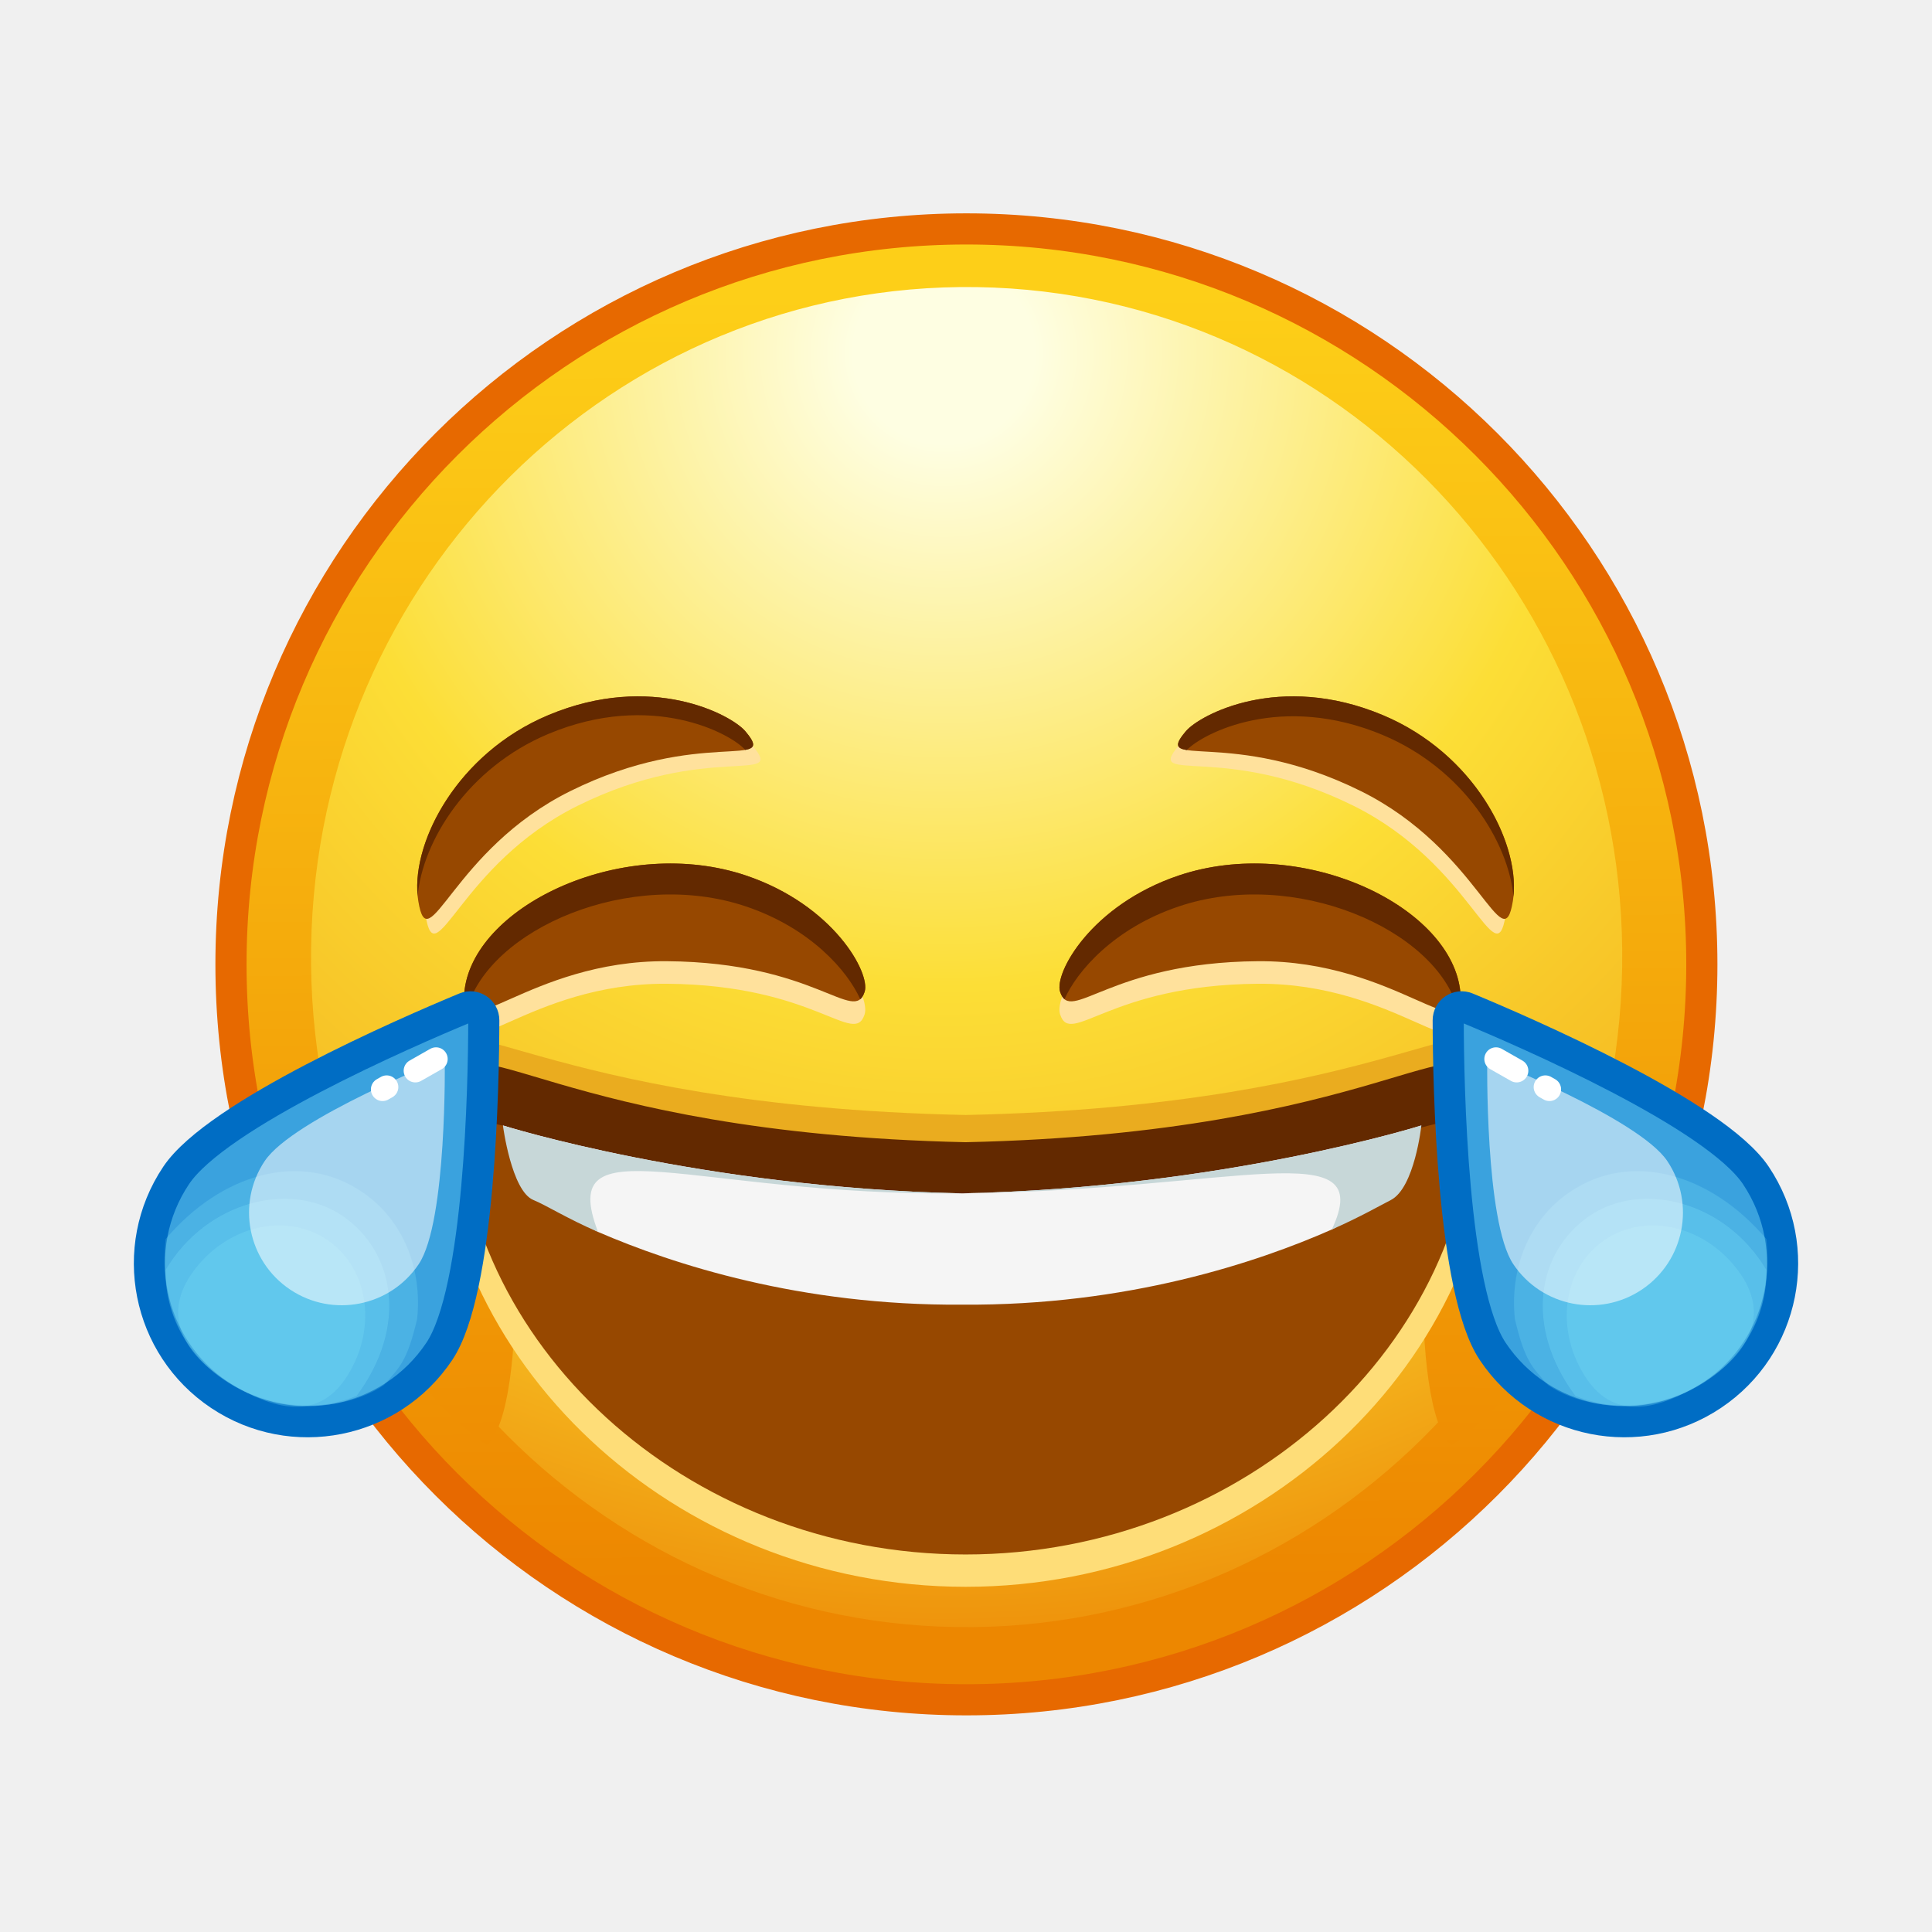
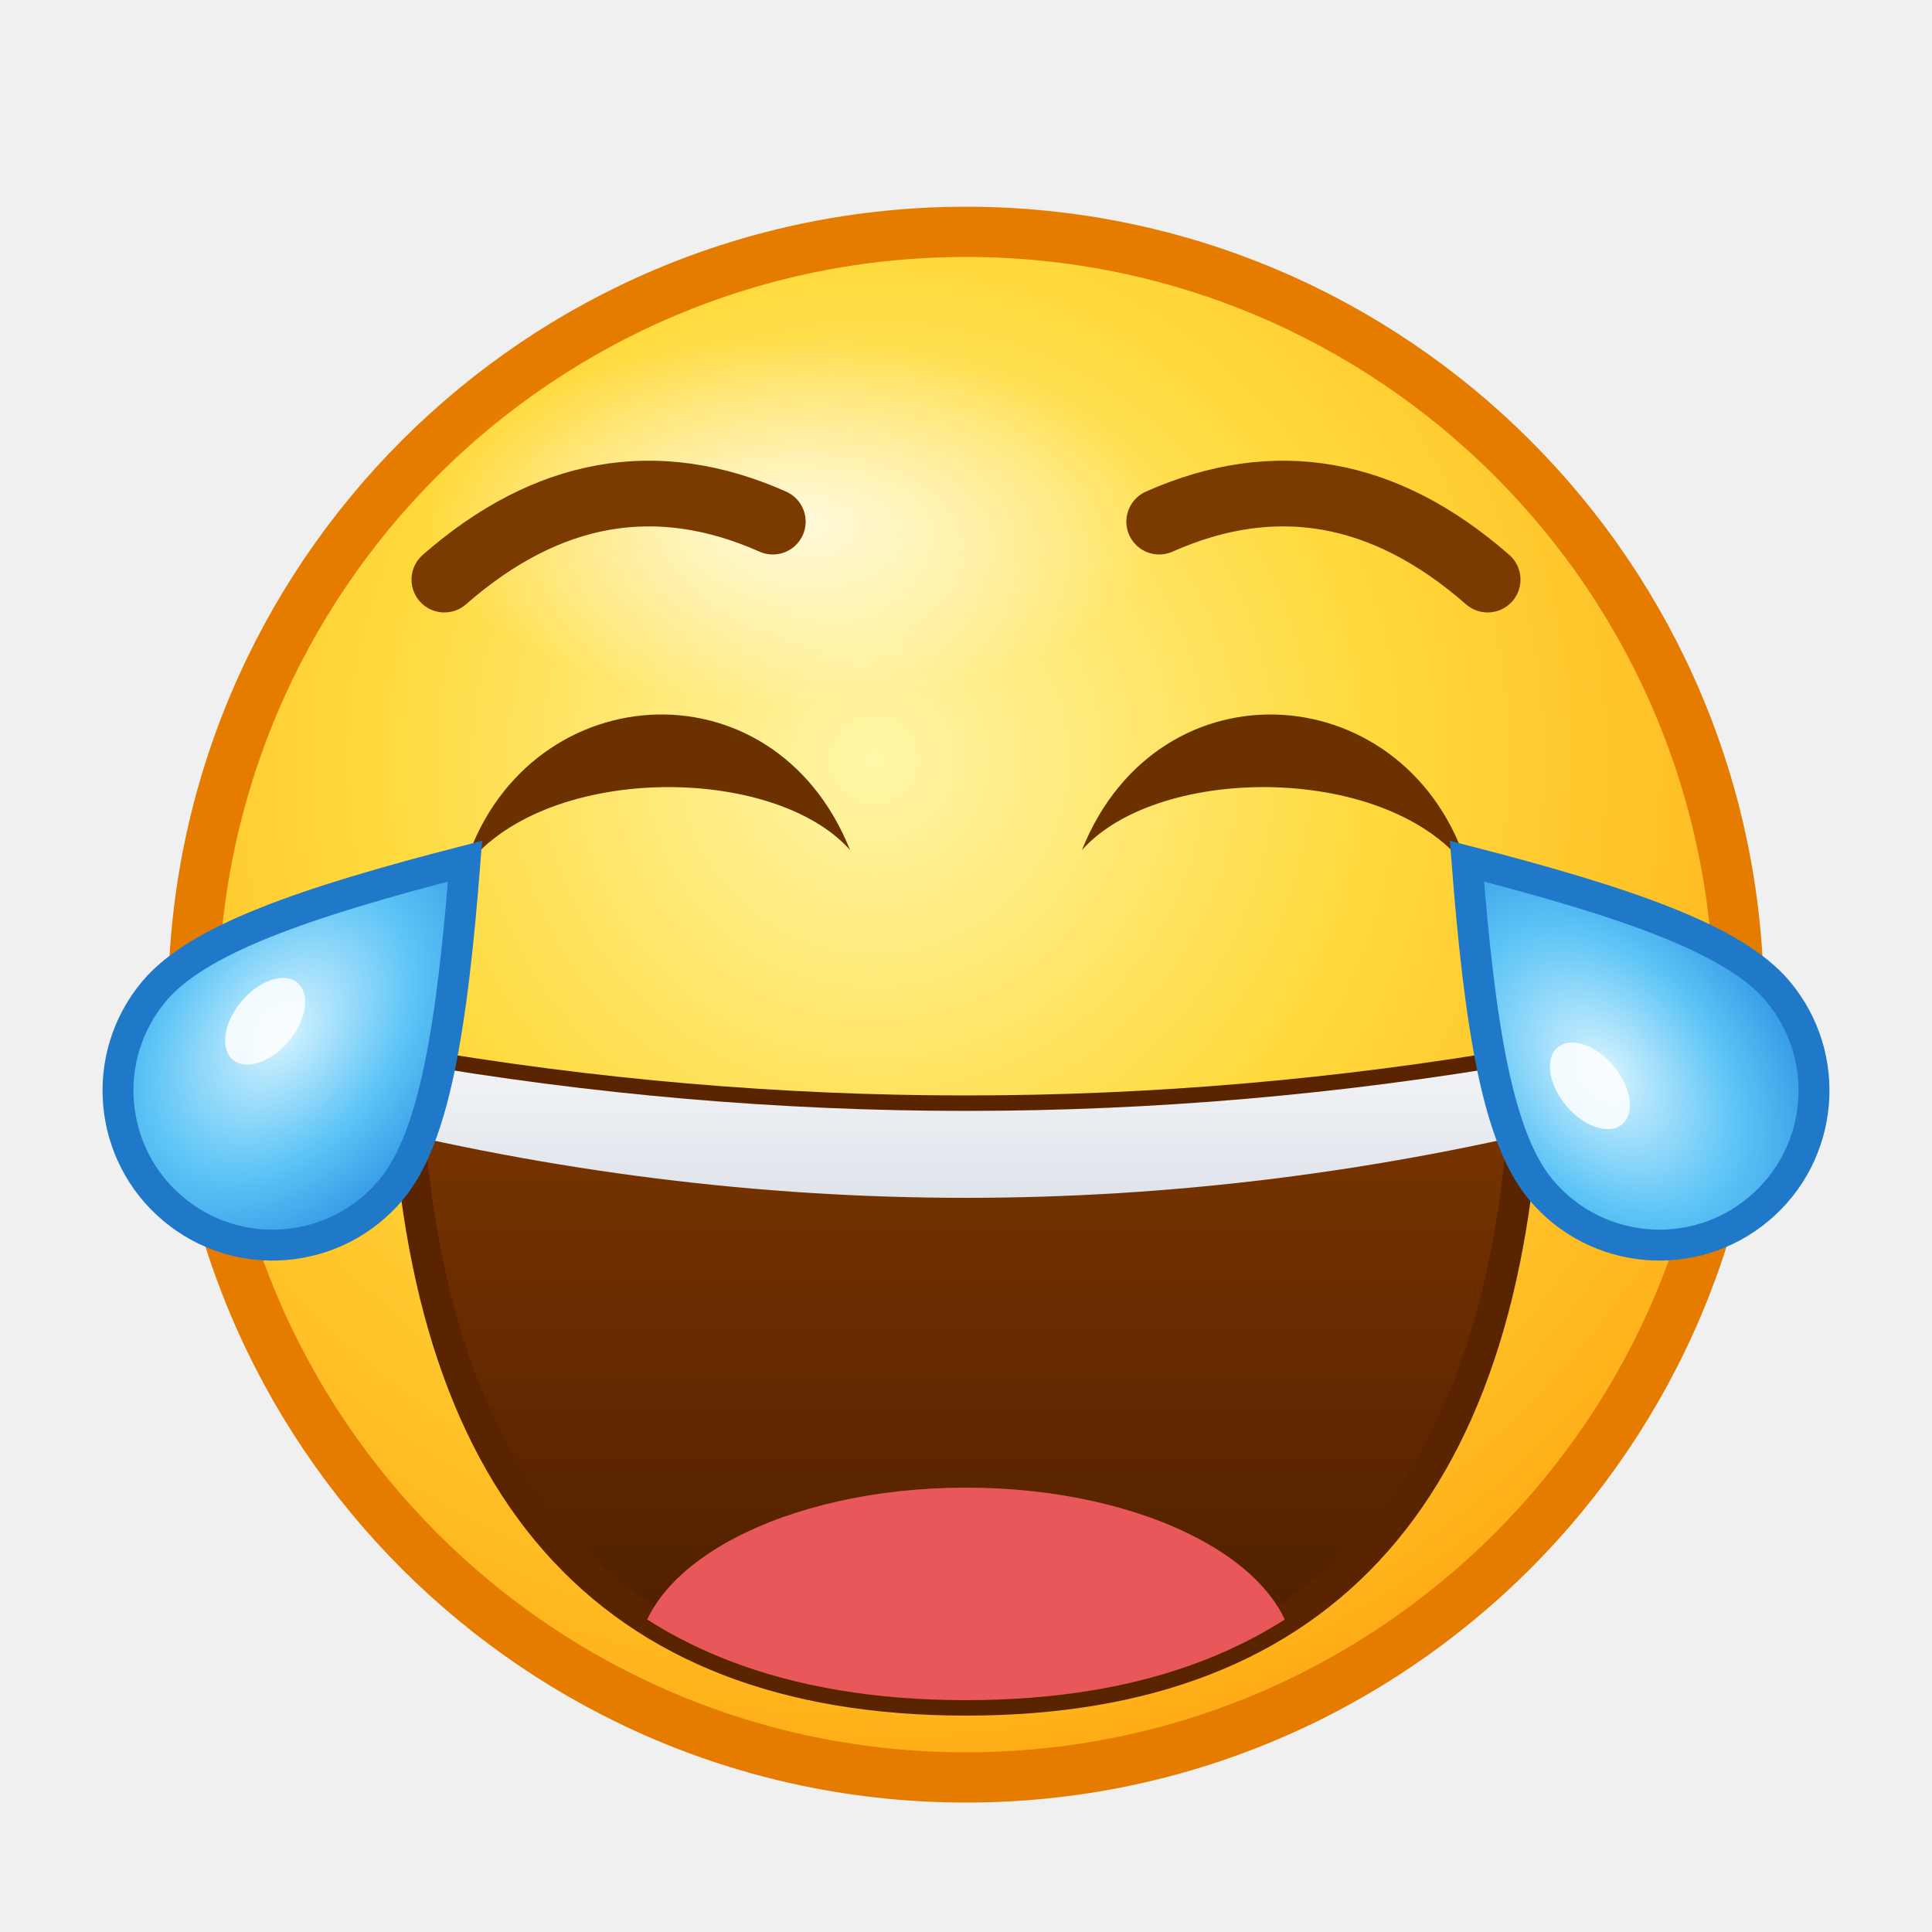
- <svg xmlns="http://www.w3.org/2000/svg" viewBox="0 0 512 512" width="512" height="512" preserveAspectRatio="xMidYMid meet">
+ <svg xmlns="http://www.w3.org/2000/svg" viewBox="0 0 100 100" width="100" height="100">
  <defs>
-     <clipPath id="__lottie_element_377">
-       <rect width="512" height="512" x="0" y="0" />
+     <radialGradient id="haha_f" cx=".44" cy=".34" r=".72">
+       <stop offset="0" stop-color="#fff6a8" />
+       <stop offset=".45" stop-color="#ffda3d" />
+       <stop offset=".86" stop-color="#ffb41c" />
+       <stop offset="1" stop-color="#ff9f0c" />
+     </radialGradient>
+     <radialGradient id="haha_h" cx=".5" cy=".5" r=".5">
+       <stop offset="0" stop-color="#fff" stop-opacity=".75" />
+       <stop offset="1" stop-color="#fff" stop-opacity="0" />
+     </radialGradient>
+     <linearGradient id="haha_m" x1="0" y1="0" x2="0" y2="1">
+       <stop offset="0" stop-color="#7d3600" />
+       <stop offset="1" stop-color="#4a1d00" />
+     </linearGradient>
+     <linearGradient id="haha_t" x1="0" y1="0" x2="0" y2="1">
+       <stop offset="0" stop-color="#ffffff" />
+       <stop offset="1" stop-color="#dfe3ea" />
+     </linearGradient>
+     <radialGradient id="haha_d" cx=".4" cy=".55" r=".65">
+       <stop offset="0" stop-color="#d9f4ff" />
+       <stop offset=".55" stop-color="#5cc4f6" />
+       <stop offset="1" stop-color="#2b8fe0" />
+     </radialGradient>
+     <clipPath id="haha_mc">
+       <path d="M21 55Q50 60 79 55Q78 88 50 88Q22 88 21 55Z" />
    </clipPath>
-     <linearGradient id="__lottie_element_399" spreadMethod="pad" gradientUnits="userSpaceOnUse" x1="-1.04" y1="-177.5" x2="1.96" y2="184.514">
-       <stop offset="0%" stop-color="rgb(253,207,24)" />
-       <stop offset="47%" stop-color="rgb(245,171,12)" />
-       <stop offset="93%" stop-color="rgb(237,135,0)" />
-     </linearGradient>
-     <linearGradient id="__lottie_element_403" spreadMethod="pad" gradientUnits="userSpaceOnUse" x1="-1.04" y1="-177.5" x2="1.96" y2="184.514">
-       <stop offset="0%" stop-color="rgb(253,207,24)" />
-       <stop offset="47%" stop-color="rgb(245,171,12)" />
-       <stop offset="93%" stop-color="rgb(237,135,0)" />
-     </linearGradient>
-     <linearGradient id="__lottie_element_407" spreadMethod="pad" gradientUnits="userSpaceOnUse" x1="-1.04" y1="-177.5" x2="0.96" y2="189.514">
-       <stop offset="0%" stop-color="rgb(253,207,24)" />
-       <stop offset="47%" stop-color="rgb(245,171,12)" />
-       <stop offset="93%" stop-color="rgb(237,135,0)" />
-     </linearGradient>
-     <radialGradient id="__lottie_element_408" spreadMethod="pad" gradientUnits="userSpaceOnUse" cx="-6.04" cy="-160.123" r="342.672" fx="-6.04" fy="-160.123">
-       <stop offset="7%" stop-color="rgb(254,254,226)" />
-       <stop offset="28%" stop-color="rgb(253,238,140)" />
-       <stop offset="49%" stop-color="rgb(252,222,54)" />
-       <stop offset="82%" stop-color="rgb(245,184,32)" />
-       <stop offset="100%" stop-color="rgb(238,145,10)" />
-     </radialGradient>
  </defs>
-   <g clip-path="url(#__lottie_element_377)">
-     <g transform="matrix(1.0304,0,0,1.0304,256.0009,261.0005)" opacity="1" style="display: block;">
-       <g opacity="1" transform="matrix(0.97,0,0,0.97,-209.0697,-214.4517)">
-         <g opacity="1" transform="matrix(1,0,0,1,215.644,215.645)">
-           <path fill="url(#__lottie_element_407)" fill-opacity="1" d=" M194.997,0 C194.997,107.694 107.693,194.997 0,194.997 C-107.694,194.997 -194.997,107.694 -194.997,0 C-194.997,-107.694 -107.694,-194.997 0,-194.997 C107.693,-194.997 194.997,-107.694 194.997,0z" />
-         </g>
-         <g opacity="1" transform="matrix(1,0,0,1,215.702,213.717)">
-           <path fill="url(#__lottie_element_408)" fill-opacity="1" d=" M173.808,2.663 C172.304,100.772 93.269,179.112 -2.723,177.64 C-98.714,176.168 -175.312,95.445 -173.808,-2.664 C-172.304,-100.773 -93.269,-179.112 2.723,-177.641 C98.714,-176.169 175.312,-95.445 173.808,2.663z" />
-         </g>
-         <g opacity="1" transform="matrix(1,0,0,1,215.644,215.645)">
-           <path stroke-linecap="butt" stroke-linejoin="miter" fill-opacity="0" stroke-miterlimit="10" stroke="rgb(231,105,0)" stroke-opacity="1" stroke-width="8.259" d=" M194.997,0 C194.997,107.694 107.693,194.997 0,194.997 C-107.694,194.997 -194.997,107.694 -194.997,0 C-194.997,-107.694 -107.694,-194.997 0,-194.997 C107.693,-194.997 194.997,-107.694 194.997,0z" />
-         </g>
+   <g data-r="g" transform="translate(0 0) translate(50 90) rotate(0) translate(-50 -90)">
+     <circle cx="50" cy="52" r="40" fill="url(#haha_f)" stroke="#e57c00" stroke-width="2.6" />
+     <ellipse cx="41" cy="27" rx="19" ry="9.5" fill="url(#haha_h)" />
+     <path d="M23 30Q31 23 40 27M60 27Q69 23 77 30" stroke="#7a3a00" stroke-width="3.4" stroke-linecap="round" fill="none" />
+     <g data-r="eyes" transform="translate(50 41) scale(1 1) translate(-50 -41)" fill="#6b3200">
+       <path d="M24 45C27 35 40 34 44 44C40 39.5 28 39.5 24 45Z" />
+       <path d="M56 44C60 34 73 35 76 45C72 39.5 60 39.5 56 44Z" />
+     </g>
+     <g data-r="m" transform="translate(50 56) scale(1 1) translate(-50 -56)">
+       <path d="M21 55Q50 60 79 55Q78 88 50 88Q22 88 21 55Z" fill="url(#haha_m)" stroke="#5a2400" stroke-width="1.6" stroke-linejoin="round" />
+       <g clip-path="url(#haha_mc)">
+         <ellipse cx="50" cy="86" rx="17" ry="9" fill="#e8585a" />
+         <path d="M18 50H82V58Q50 66 18 58Z" fill="url(#haha_t)" />
      </g>
    </g>
-     <g transform="matrix(1,0,0,1,256,256)" opacity="1" style="display: block;">
-       <g opacity="1" transform="matrix(1,0,0,1,0,0)">
-         <path fill="url(#__lottie_element_403)" fill-opacity="1" d=" M-126.5,28.5 C-141.5,45 -153.5,78.5 -153.5,78.5 C-153.5,78.5 -159.5,103.5 -127,127 C-115.5,117 -118.5,47 -126.5,28.5z" />
-       </g>
+     <g data-r="tl" transform="translate(17 53) rotate(40) scale(1)">
+       <path d="M0 -11C5 -4 8 1 8 4.5A8 8 0 0 1 -8 4.5C-8 1 -5 -4 0 -11Z" fill="url(#haha_d)" stroke="#1f78c8" stroke-width="1.6" />
+       <ellipse cx="-2.6" cy="2" rx="1.6" ry="2.6" fill="#fff" opacity=".85" />
    </g>
-     <g transform="matrix(-1,0,0,1,257.656,256)" opacity="1" style="display: block;">
-       <g opacity="1" transform="matrix(1,0,0,1,0,0)">
-         <path fill="url(#__lottie_element_399)" fill-opacity="1" d=" M-126.5,28.5 C-141.5,45 -153.5,78.5 -153.5,78.5 C-153.5,78.5 -159.5,103.5 -127,127 C-115.5,117 -118.5,47 -126.5,28.5z" />
-       </g>
-     </g>
-     <g transform="matrix(1.0304,0,0,1.0304,256.0005,260.9999)" opacity="1" style="display: block;">
-       <g opacity="1" transform="matrix(1,0,0,1,0,0)">
-         <path fill="rgb(234,172,31)" fill-opacity="1" d=" M136.317,21.277 C136.317,84.907 75.243,139.497 -0.103,139.497 C-75.449,139.497 -136.523,84.907 -136.523,21.277 C-136.523,20.647 -136.502,20.067 -136.471,19.517 C-135.219,0.267 -111.025,31.137 -0.103,33.467 C110.819,31.137 135.013,0.267 136.265,19.517 C136.296,20.067 136.317,20.647 136.317,21.277z" />
-       </g>
-       <g opacity="1" transform="matrix(1,0,0,1,0,0)">
-         <path fill="rgb(254,221,120)" fill-opacity="1" d=" M-0.103,41.346 C-114.165,38.778 -136.523,3.923 -136.523,28.301 C-136.523,96.394 -75.449,154.813 -0.103,154.813 C75.243,154.813 136.317,96.394 136.317,28.301 C136.317,3.923 113.959,38.778 -0.103,41.346z" />
-       </g>
-       <g opacity="1" transform="matrix(1,0,0,1,0,0)">
-         <path fill="rgb(151,72,0)" fill-opacity="1" d=" M130.657,28.277 C130.657,91.907 72.117,146.497 -0.103,146.497 C-72.323,146.497 -130.863,91.907 -130.863,28.277 C-130.863,27.647 -104.94,43.197 1.38,45.527 C107.7,43.197 130.657,27.647 130.657,28.277z" />
-       </g>
-       <g opacity="1" transform="matrix(1,0,0,1,0,0)">
-         <path fill="rgb(99,41,0)" fill-opacity="1" d=" M130.607,26.517 C130.487,30.177 130.177,33.807 129.687,37.387 C124.507,27.567 96.557,53.277 -0.103,55.397 C-96.763,53.277 -124.713,27.567 -129.893,37.387 C-130.383,33.807 -130.693,30.177 -130.813,26.517 C-129.613,7.267 -106.423,38.137 -0.103,40.467 C106.217,38.137 129.407,7.267 130.607,26.517z" />
-       </g>
-       <g opacity="1" transform="matrix(1,0,0,1,0,0)">
-         <path fill="rgb(245,245,245)" fill-opacity="1" d=" M117.118,36.157 C117.118,36.157 101.218,59.767 94.088,62.917 C74.928,71.377 41.478,82.557 -0.992,82.247 C-42.422,82.557 -75.272,71.917 -94.642,63.537 C-102.522,60.137 -119.102,36.157 -119.102,36.157 C-119.102,36.157 -68.272,52.187 -0.992,53.627 C66.288,52.187 117.118,36.157 117.118,36.157z" />
-       </g>
-       <g opacity="1" transform="matrix(1,0,0,1,0,0)">
-         <path fill="rgb(199,215,216)" fill-opacity="1" d=" M117.118,36.157 C117.118,36.157 115.38,52.194 109.268,55.337 C106.304,56.861 101.218,59.767 94.088,62.917 C105.828,37.813 69.485,52.867 -0.992,53.627 C-70.743,54.379 -105.543,34.984 -94.642,63.537 C-102.522,60.137 -107.963,56.679 -111.252,55.337 C-116.911,53.027 -119.102,36.157 -119.102,36.157 C-119.102,36.157 -68.272,52.187 -0.992,53.627 C66.288,52.187 117.118,36.157 117.118,36.157z" />
-       </g>
-     </g>
-     <g transform="matrix(1.0304,0,0,1.0304,255.9943,261.0453)" opacity="1" style="display: block;">
-       <g opacity="1" transform="matrix(1,0,0,1,0,0)">
-         <g opacity="1" transform="matrix(1,0,0,1,0,0)">
-           <path fill="rgb(255,225,156)" fill-opacity="1" d=" M24.202,7.527 C22.659,2.727 32.174,-14.759 54.688,-22.359 C85.772,-32.852 124.036,-15.059 127.06,6.8 C129.374,23.527 110.859,-0.615 75.038,-0.329 C36.767,-0.023 26.926,16.001 24.202,7.527z" />
-         </g>
-         <g opacity="1" transform="matrix(1,0,0,1,0,0)">
-           <path fill="rgb(151,72,0)" fill-opacity="1" d=" M24.202,1.727 C22.659,-3.073 32.174,-20.559 54.688,-28.159 C85.772,-38.652 124.036,-20.859 127.06,1 C129.374,17.727 110.859,-6.416 75.038,-6.13 C36.767,-5.824 26.926,10.201 24.202,1.727z" />
-         </g>
-         <g opacity="1" transform="matrix(1,0,0,1,0,0)">
-           <path fill="rgb(99,41,0)" fill-opacity="1" d=" M126.497,6.247 C120.857,-14.333 84.477,-30.253 54.687,-20.203 C38.117,-14.613 28.587,-3.653 25.337,3.647 C24.867,3.247 24.497,2.627 24.207,1.727 C22.657,-3.073 32.177,-20.563 54.687,-28.163 C85.777,-38.653 124.037,-20.863 127.057,0.997 C127.447,3.777 127.257,5.427 126.497,6.247z" />
-         </g>
-       </g>
-       <g opacity="1" transform="matrix(1,0,0,1,0,0)">
-         <g opacity="1" transform="matrix(1,0,0,1,0,0)">
-           <path fill="rgb(255,225,156)" fill-opacity="1" d=" M-26.066,7.527 C-24.523,2.727 -34.038,-14.759 -56.552,-22.359 C-87.636,-32.852 -125.899,-15.059 -128.923,6.8 C-131.237,23.527 -112.723,-0.615 -76.902,-0.329 C-38.631,-0.023 -28.79,16.001 -26.066,7.527z" />
-         </g>
-         <g opacity="1" transform="matrix(1,0,0,1,0,0)">
-           <path fill="rgb(151,72,0)" fill-opacity="1" d=" M-26.066,1.727 C-24.523,-3.073 -34.038,-20.559 -56.552,-28.159 C-87.636,-38.652 -125.899,-20.859 -128.923,1 C-131.237,17.727 -112.723,-6.416 -76.902,-6.13 C-38.631,-5.824 -28.79,10.201 -26.066,1.727z" />
-         </g>
-         <g opacity="1" transform="matrix(1,0,0,1,0,0)">
-           <path fill="rgb(99,41,0)" fill-opacity="1" d=" M-26.063,1.727 C-26.353,2.627 -26.723,3.247 -27.193,3.647 C-30.453,-3.663 -39.983,-14.613 -56.553,-20.203 C-86.333,-30.253 -122.723,-14.333 -128.363,6.247 C-129.113,5.427 -129.303,3.777 -128.923,0.997 C-125.903,-20.863 -87.633,-38.653 -56.553,-28.163 C-34.033,-20.563 -24.523,-3.073 -26.063,1.727z" />
-         </g>
-       </g>
-     </g>
-     <g transform="matrix(1.0304,0,0,1.0304,255.9943,261.0453)" opacity="1" style="display: block;">
-       <g opacity="1" transform="matrix(1,0,0,1,0,0)">
-         <g opacity="1" transform="matrix(1,0,0,1,0,0)">
-           <path fill="rgb(255,225,156)" fill-opacity="1" d=" M54.683,-61.527 C58.196,-65.66 78.686,-76.819 105.34,-65.641 C129.254,-55.612 141.083,-31.956 138.769,-17.813 C136.187,-2.036 130.111,-31.012 99.683,-46.098 C66.227,-62.685 45.94,-51.241 54.683,-61.527z" />
-         </g>
-         <g opacity="1" transform="matrix(1,0,0,1,0,0)">
-           <path fill="rgb(151,72,0)" fill-opacity="1" d=" M56.569,-65.302 C60.082,-69.435 80.572,-80.594 107.226,-69.416 C131.14,-59.387 142.968,-35.73 140.654,-21.587 C138.072,-5.81 131.997,-34.787 101.569,-49.873 C68.113,-66.46 47.826,-55.016 56.569,-65.302z" />
-         </g>
-         <g opacity="1" transform="matrix(1,0,0,1,0,0)">
-           <path fill="rgb(99,41,0)" fill-opacity="1" d=" M140.807,-22.763 C139.497,-36.833 127.867,-55.633 107.227,-64.293 C81.097,-75.253 60.887,-64.743 56.797,-60.433 C53.957,-60.883 53.697,-61.923 56.567,-65.303 C60.077,-69.433 80.567,-80.593 107.227,-69.413 C130.487,-59.653 142.307,-37.013 140.807,-22.763z" />
-         </g>
-       </g>
-       <g opacity="1" transform="matrix(1,0,0,1,0,0)">
-         <g opacity="1" transform="matrix(1,0,0,1,0,0)">
-           <path fill="rgb(255,225,156)" fill-opacity="1" d=" M-54.886,-61.527 C-58.399,-65.66 -78.889,-76.819 -105.543,-65.641 C-129.457,-55.612 -141.285,-31.956 -138.971,-17.813 C-136.389,-2.036 -130.315,-31.012 -99.886,-46.098 C-66.43,-62.685 -46.143,-51.241 -54.886,-61.527z" />
-         </g>
-         <g opacity="1" transform="matrix(1,0,0,1,0,0)">
-           <path fill="rgb(151,72,0)" fill-opacity="1" d=" M-56.771,-65.302 C-60.284,-69.435 -80.775,-80.594 -107.429,-69.416 C-131.343,-59.387 -143.171,-35.73 -140.857,-21.587 C-138.275,-5.81 -132.2,-34.787 -101.771,-49.873 C-68.315,-66.46 -48.028,-55.016 -56.771,-65.302z" />
-         </g>
-         <g opacity="1" transform="matrix(1,0,0,1,0,0)">
-           <path fill="rgb(99,41,0)" fill-opacity="1" d=" M-56.793,-60.473 C-60.343,-64.623 -80.813,-75.723 -107.433,-64.573 C-128.133,-55.893 -139.783,-36.983 -141.023,-22.893 C-142.453,-37.143 -130.623,-59.683 -107.433,-69.413 C-80.773,-80.593 -60.283,-69.433 -56.773,-65.303 C-53.973,-62.003 -54.153,-60.943 -56.793,-60.473z" />
-         </g>
-       </g>
-     </g>
-     <g transform="matrix(1.0304,0,0,1.0304,255.9943,261.0453)" opacity="1" style="display: block;">
-       <g opacity="1" transform="matrix(1,0,0,1,0,0)">
-         <path fill="rgb(58,162,222)" fill-opacity="1" d=" M-135.469,94.237 C-147.97,112.924 -173.252,117.94 -191.939,105.439 C-210.626,92.938 -215.642,67.655 -203.141,48.968 C-192.671,33.317 -144.248,12.291 -128.792,5.872 C-126.513,4.926 -124.009,6.599 -124.014,9.067 C-124.047,25.803 -124.999,78.586 -135.469,94.237z" />
-         <path stroke-linecap="round" stroke-linejoin="round" fill-opacity="0" stroke="rgb(0,109,196)" stroke-opacity="1" stroke-width="8" d=" M-135.469,94.237 C-147.97,112.924 -173.252,117.94 -191.939,105.439 C-210.626,92.938 -215.642,67.655 -203.141,48.968 C-192.671,33.317 -144.248,12.291 -128.792,5.872 C-126.513,4.926 -124.009,6.599 -124.014,9.067 C-124.047,25.803 -124.999,78.586 -135.469,94.237z" />
-       </g>
-       <g opacity="0.61" transform="matrix(1,0,0,1,0,0)">
-         <g opacity="0.3" transform="matrix(1,0,0,1,0,0)">
-           <path fill="rgb(146,245,255)" fill-opacity="1" d=" M-205.842,65.332 C-191.691,48.596 -171.041,42.364 -155.064,53.381 C-144.638,60.568 -139.811,73.079 -141.154,85.917 C-143.723,96.757 -145.588,98.277 -149.713,102.902 C-169.088,115.902 -210.017,105.152 -205.842,65.332z" />
-         </g>
-         <g opacity="0.4" transform="matrix(1,0,0,1,0,0)">
-           <path fill="rgb(146,245,255)" fill-opacity="1" d=" M-205.838,73.277 C-195.338,55.508 -173.615,50.224 -160.252,59.439 C-146.878,68.658 -143.463,87.777 -156.713,105.652 C-178.56,114.652 -206.219,98.652 -205.838,73.277z" />
-         </g>
-         <g opacity="0.4" transform="matrix(1,0,0,1,0,0)">
-           <path fill="rgb(146,245,255)" fill-opacity="1" d=" M-164.145,65.65 C-153.263,73.152 -151.309,89.197 -159.782,101.488 C-168.255,113.779 -181.737,107.205 -190.463,101.652 C-198.713,96.402 -207.663,86.611 -199.19,74.321 C-190.717,62.03 -175.027,58.148 -164.145,65.65z" />
-         </g>
-       </g>
-       <g opacity="0.55" transform="matrix(1,0,0,1,0,0)">
-         <path fill="rgb(255,255,255)" fill-opacity="1" d=" M-140.741,71.775 C-148.06,82.716 -162.863,85.652 -173.804,78.333 C-184.745,71.014 -187.682,56.211 -180.363,45.27 C-173.044,34.329 -134.047,18.9 -134.047,18.9 C-134.047,18.9 -133.422,60.834 -140.741,71.775z" />
-       </g>
-       <g opacity="1" transform="matrix(1,0,0,1,0,0)">
-         <g opacity="1" transform="matrix(1,0,0,1,0,0)">
-           <path stroke-linecap="round" stroke-linejoin="round" fill-opacity="0" stroke="rgb(255,255,255)" stroke-opacity="1" stroke-width="6" d=" M-148.996,26.238 C-148.996,26.238 -150.046,26.835 -150.046,26.835" />
-         </g>
-         <g opacity="1" transform="matrix(1,0,0,1,0,0)">
-           <path stroke-linecap="round" stroke-linejoin="round" fill-opacity="0" stroke="rgb(255,255,255)" stroke-opacity="1" stroke-width="6" d=" M-136.303,19.019 C-136.303,19.019 -141.621,22.043 -141.621,22.043" />
-         </g>
-       </g>
-     </g>
-     <g transform="matrix(-1.0304,0,0,1.0304,256.0067,261.0453)" opacity="1" style="display: block;">
-       <g opacity="1" transform="matrix(1,0,0,1,0,0)">
-         <path fill="rgb(58,162,222)" fill-opacity="1" d=" M-135.469,94.237 C-147.97,112.924 -173.252,117.94 -191.939,105.439 C-210.626,92.938 -215.642,67.655 -203.141,48.968 C-192.671,33.317 -144.248,12.291 -128.792,5.872 C-126.513,4.926 -124.009,6.599 -124.014,9.067 C-124.047,25.803 -124.999,78.586 -135.469,94.237z" />
-         <path stroke-linecap="round" stroke-linejoin="round" fill-opacity="0" stroke="rgb(0,109,196)" stroke-opacity="1" stroke-width="8" d=" M-135.469,94.237 C-147.97,112.924 -173.252,117.94 -191.939,105.439 C-210.626,92.938 -215.642,67.655 -203.141,48.968 C-192.671,33.317 -144.248,12.291 -128.792,5.872 C-126.513,4.926 -124.009,6.599 -124.014,9.067 C-124.047,25.803 -124.999,78.586 -135.469,94.237z" />
-       </g>
-       <g opacity="0.61" transform="matrix(1,0,0,1,0,0)">
-         <g opacity="0.3" transform="matrix(1,0,0,1,0,0)">
-           <path fill="rgb(146,245,255)" fill-opacity="1" d=" M-205.842,65.332 C-191.691,48.596 -171.041,42.364 -155.064,53.381 C-144.638,60.568 -139.811,73.079 -141.154,85.917 C-143.723,96.757 -145.588,98.277 -149.713,102.902 C-169.088,115.902 -210.017,105.152 -205.842,65.332z" />
-         </g>
-         <g opacity="0.4" transform="matrix(1,0,0,1,0,0)">
-           <path fill="rgb(146,245,255)" fill-opacity="1" d=" M-205.838,73.277 C-195.338,55.508 -173.615,50.224 -160.252,59.439 C-146.878,68.658 -143.463,87.777 -156.713,105.652 C-178.56,114.652 -206.219,98.652 -205.838,73.277z" />
-         </g>
-         <g opacity="0.4" transform="matrix(1,0,0,1,0,0)">
-           <path fill="rgb(146,245,255)" fill-opacity="1" d=" M-164.145,65.65 C-153.263,73.152 -151.309,89.197 -159.782,101.488 C-168.255,113.779 -181.737,107.205 -190.463,101.652 C-198.713,96.402 -207.663,86.611 -199.19,74.321 C-190.717,62.03 -175.027,58.148 -164.145,65.65z" />
-         </g>
-       </g>
-       <g opacity="0.55" transform="matrix(1,0,0,1,0,0)">
-         <path fill="rgb(255,255,255)" fill-opacity="1" d=" M-140.741,71.775 C-148.06,82.716 -162.863,85.652 -173.804,78.333 C-184.745,71.014 -187.682,56.211 -180.363,45.27 C-173.044,34.329 -134.047,18.9 -134.047,18.9 C-134.047,18.9 -133.422,60.834 -140.741,71.775z" />
-       </g>
-       <g opacity="1" transform="matrix(1,0,0,1,0,0)">
-         <g opacity="1" transform="matrix(1,0,0,1,0,0)">
-           <path stroke-linecap="round" stroke-linejoin="round" fill-opacity="0" stroke="rgb(255,255,255)" stroke-opacity="1" stroke-width="6" d=" M-148.996,26.238 C-148.996,26.238 -150.046,26.835 -150.046,26.835" />
-         </g>
-         <g opacity="1" transform="matrix(1,0,0,1,0,0)">
-           <path stroke-linecap="round" stroke-linejoin="round" fill-opacity="0" stroke="rgb(255,255,255)" stroke-opacity="1" stroke-width="6" d=" M-136.303,19.019 C-136.303,19.019 -141.621,22.043 -141.621,22.043" />
-         </g>
-       </g>
+     <g data-r="tr" transform="translate(83 53) rotate(-40) scale(1)">
+       <path d="M0 -11C5 -4 8 1 8 4.5A8 8 0 0 1 -8 4.5C-8 1 -5 -4 0 -11Z" fill="url(#haha_d)" stroke="#1f78c8" stroke-width="1.6" />
+       <ellipse cx="-2.6" cy="2" rx="1.6" ry="2.6" fill="#fff" opacity=".85" />
    </g>
  </g>
</svg>
